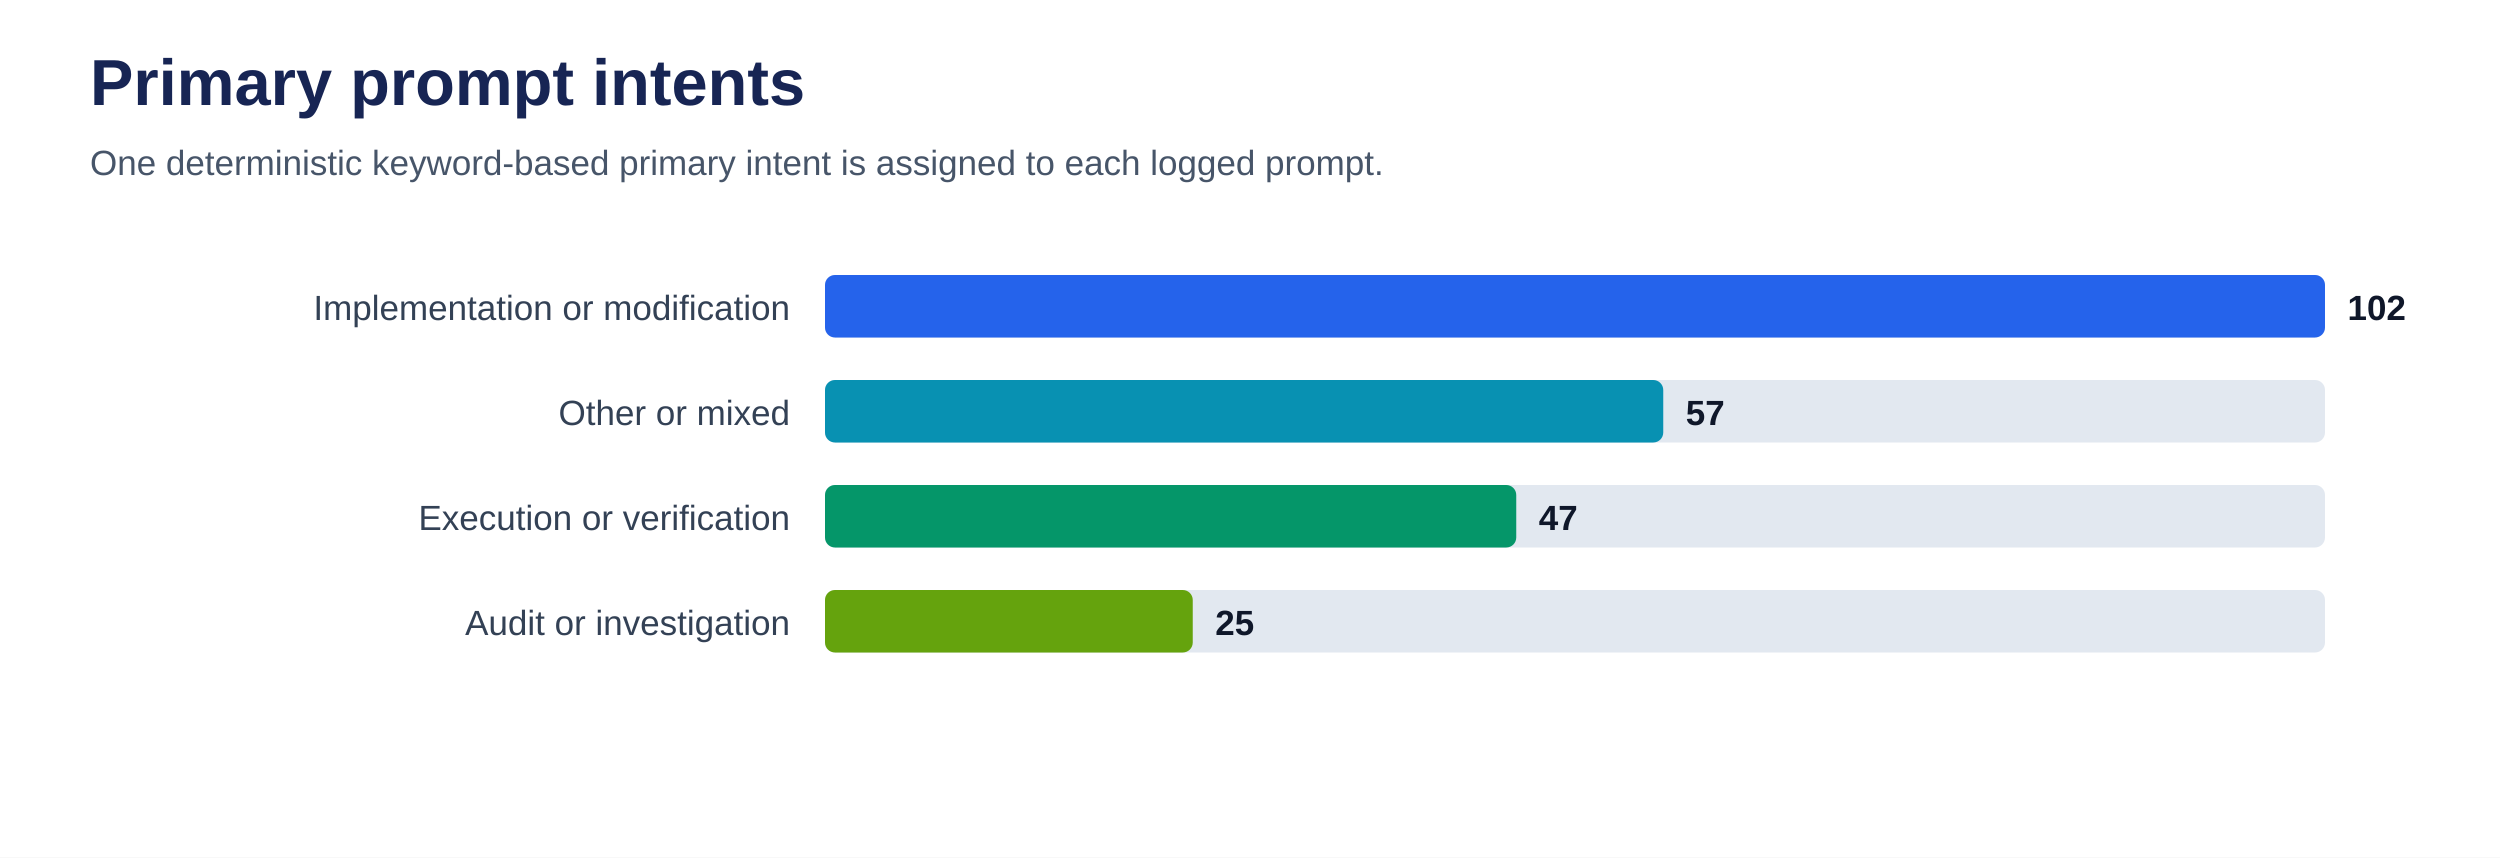
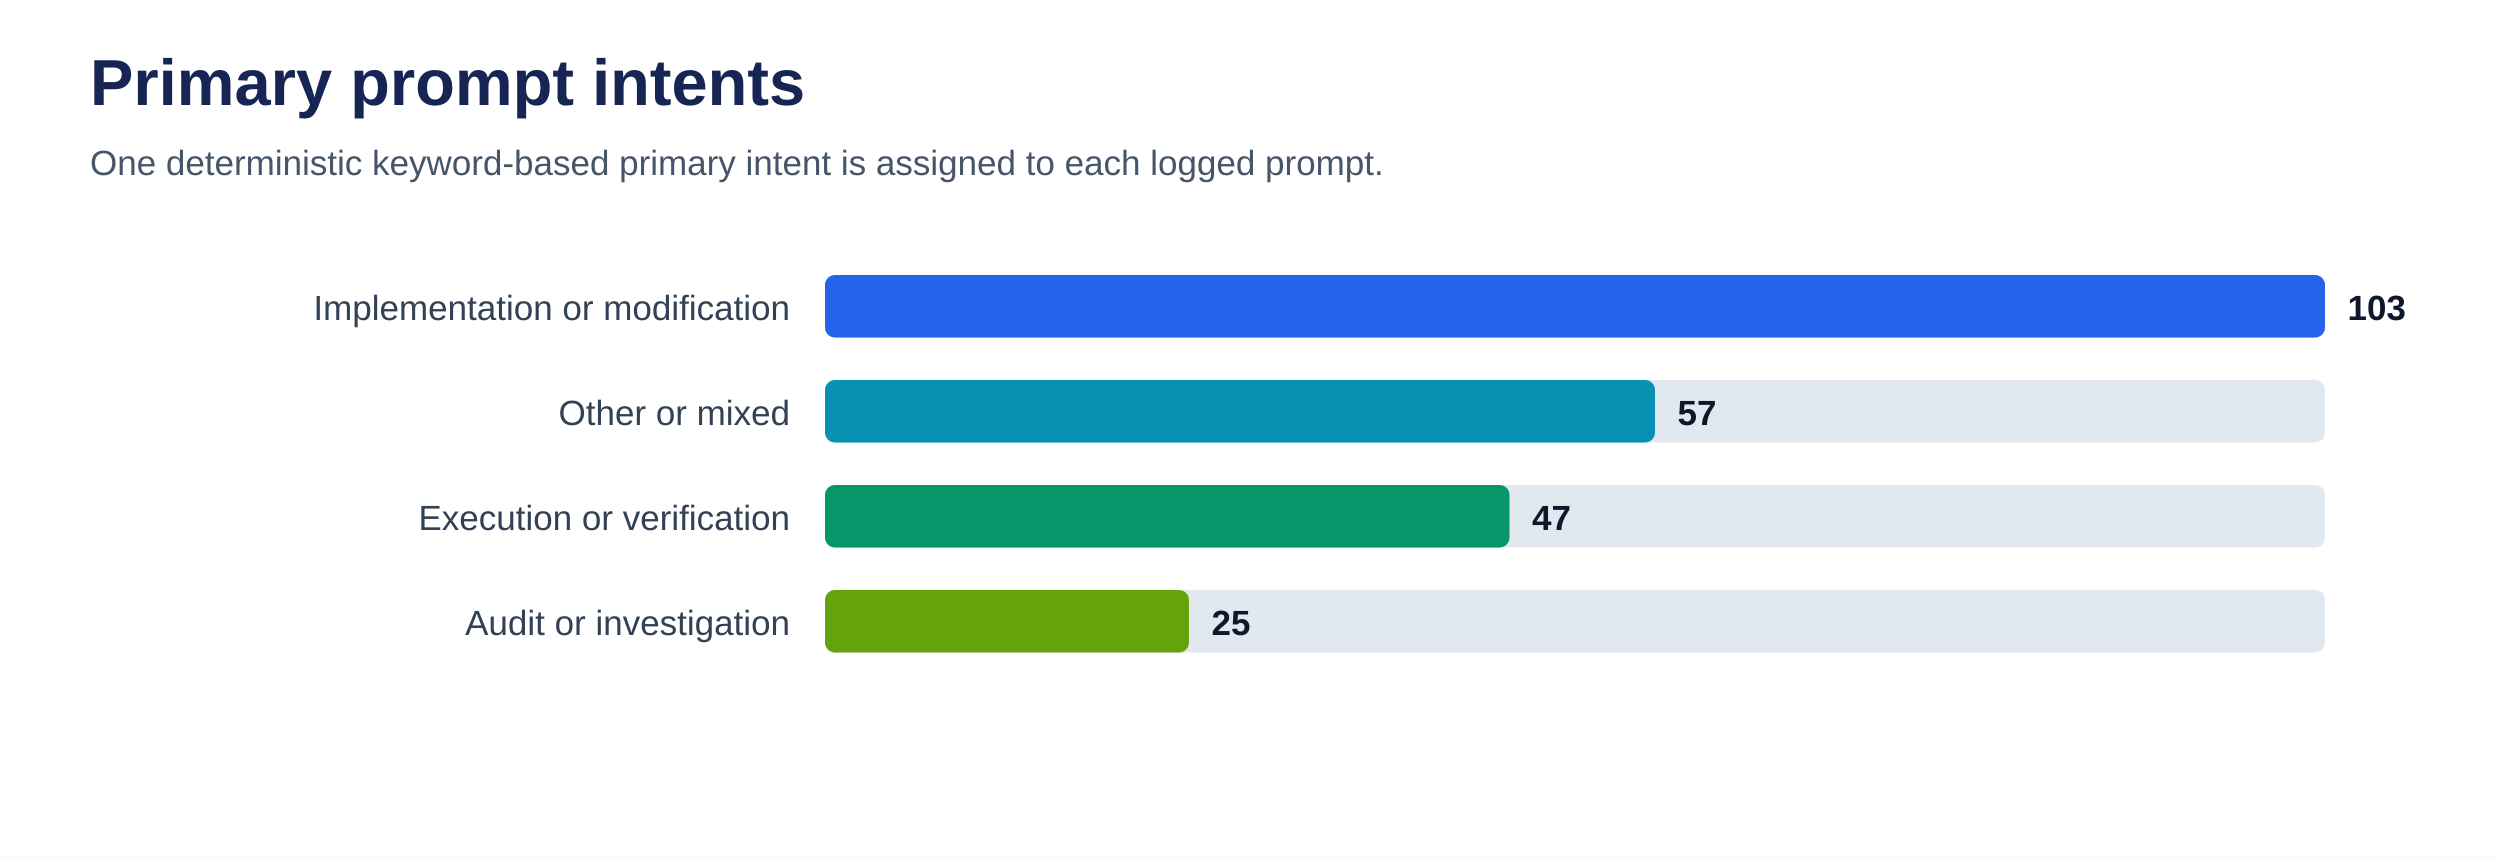
<svg xmlns="http://www.w3.org/2000/svg" viewBox="0 0 1000 343" role="img" aria-labelledby="title desc">
  <rect width="100%" height="100%" fill="#ffffff" />
  <text x="36" y="42" font-family="Arial, sans-serif" font-size="26" font-weight="700" fill="#172554">Primary prompt intents</text>
  <text x="36" y="70" font-family="Arial, sans-serif" font-size="14" fill="#475569">One deterministic keyword-based primary intent is assigned to each logged prompt.</text>
  <text x="316" y="128" text-anchor="end" font-family="Arial, sans-serif" font-size="14" fill="#334155">Implementation or modification</text>
  <rect x="330" y="110" width="600" height="25" rx="4" fill="#e2e8f0" />
  <rect x="330" y="110" width="600.0" height="25" rx="4" fill="#2563eb" />
-   <text x="939.0" y="128" font-family="Arial, sans-serif" font-size="14" font-weight="700" fill="#0f172a">102</text>
+   <text x="939.0" y="128" font-family="Arial, sans-serif" font-size="14" font-weight="700" fill="#0f172a">103</text>
  <text x="316" y="170" text-anchor="end" font-family="Arial, sans-serif" font-size="14" fill="#334155">Other or mixed</text>
  <rect x="330" y="152" width="600" height="25" rx="4" fill="#e2e8f0" />
-   <rect x="330" y="152" width="335.3" height="25" rx="4" fill="#0891b2" />
-   <text x="674.3" y="170" font-family="Arial, sans-serif" font-size="14" font-weight="700" fill="#0f172a">57</text>
+   <rect x="330" y="152" width="332.0" height="25" rx="4" fill="#0891b2" />
+   <text x="671.0" y="170" font-family="Arial, sans-serif" font-size="14" font-weight="700" fill="#0f172a">57</text>
  <text x="316" y="212" text-anchor="end" font-family="Arial, sans-serif" font-size="14" fill="#334155">Execution or verification</text>
  <rect x="330" y="194" width="600" height="25" rx="4" fill="#e2e8f0" />
-   <rect x="330" y="194" width="276.5" height="25" rx="4" fill="#059669" />
-   <text x="615.5" y="212" font-family="Arial, sans-serif" font-size="14" font-weight="700" fill="#0f172a">47</text>
+   <rect x="330" y="194" width="273.8" height="25" rx="4" fill="#059669" />
+   <text x="612.8" y="212" font-family="Arial, sans-serif" font-size="14" font-weight="700" fill="#0f172a">47</text>
  <text x="316" y="254" text-anchor="end" font-family="Arial, sans-serif" font-size="14" fill="#334155">Audit or investigation</text>
  <rect x="330" y="236" width="600" height="25" rx="4" fill="#e2e8f0" />
-   <rect x="330" y="236" width="147.1" height="25" rx="4" fill="#65a30d" />
-   <text x="486.1" y="254" font-family="Arial, sans-serif" font-size="14" font-weight="700" fill="#0f172a">25</text>
+   <rect x="330" y="236" width="145.6" height="25" rx="4" fill="#65a30d" />
+   <text x="484.6" y="254" font-family="Arial, sans-serif" font-size="14" font-weight="700" fill="#0f172a">25</text>
</svg>
